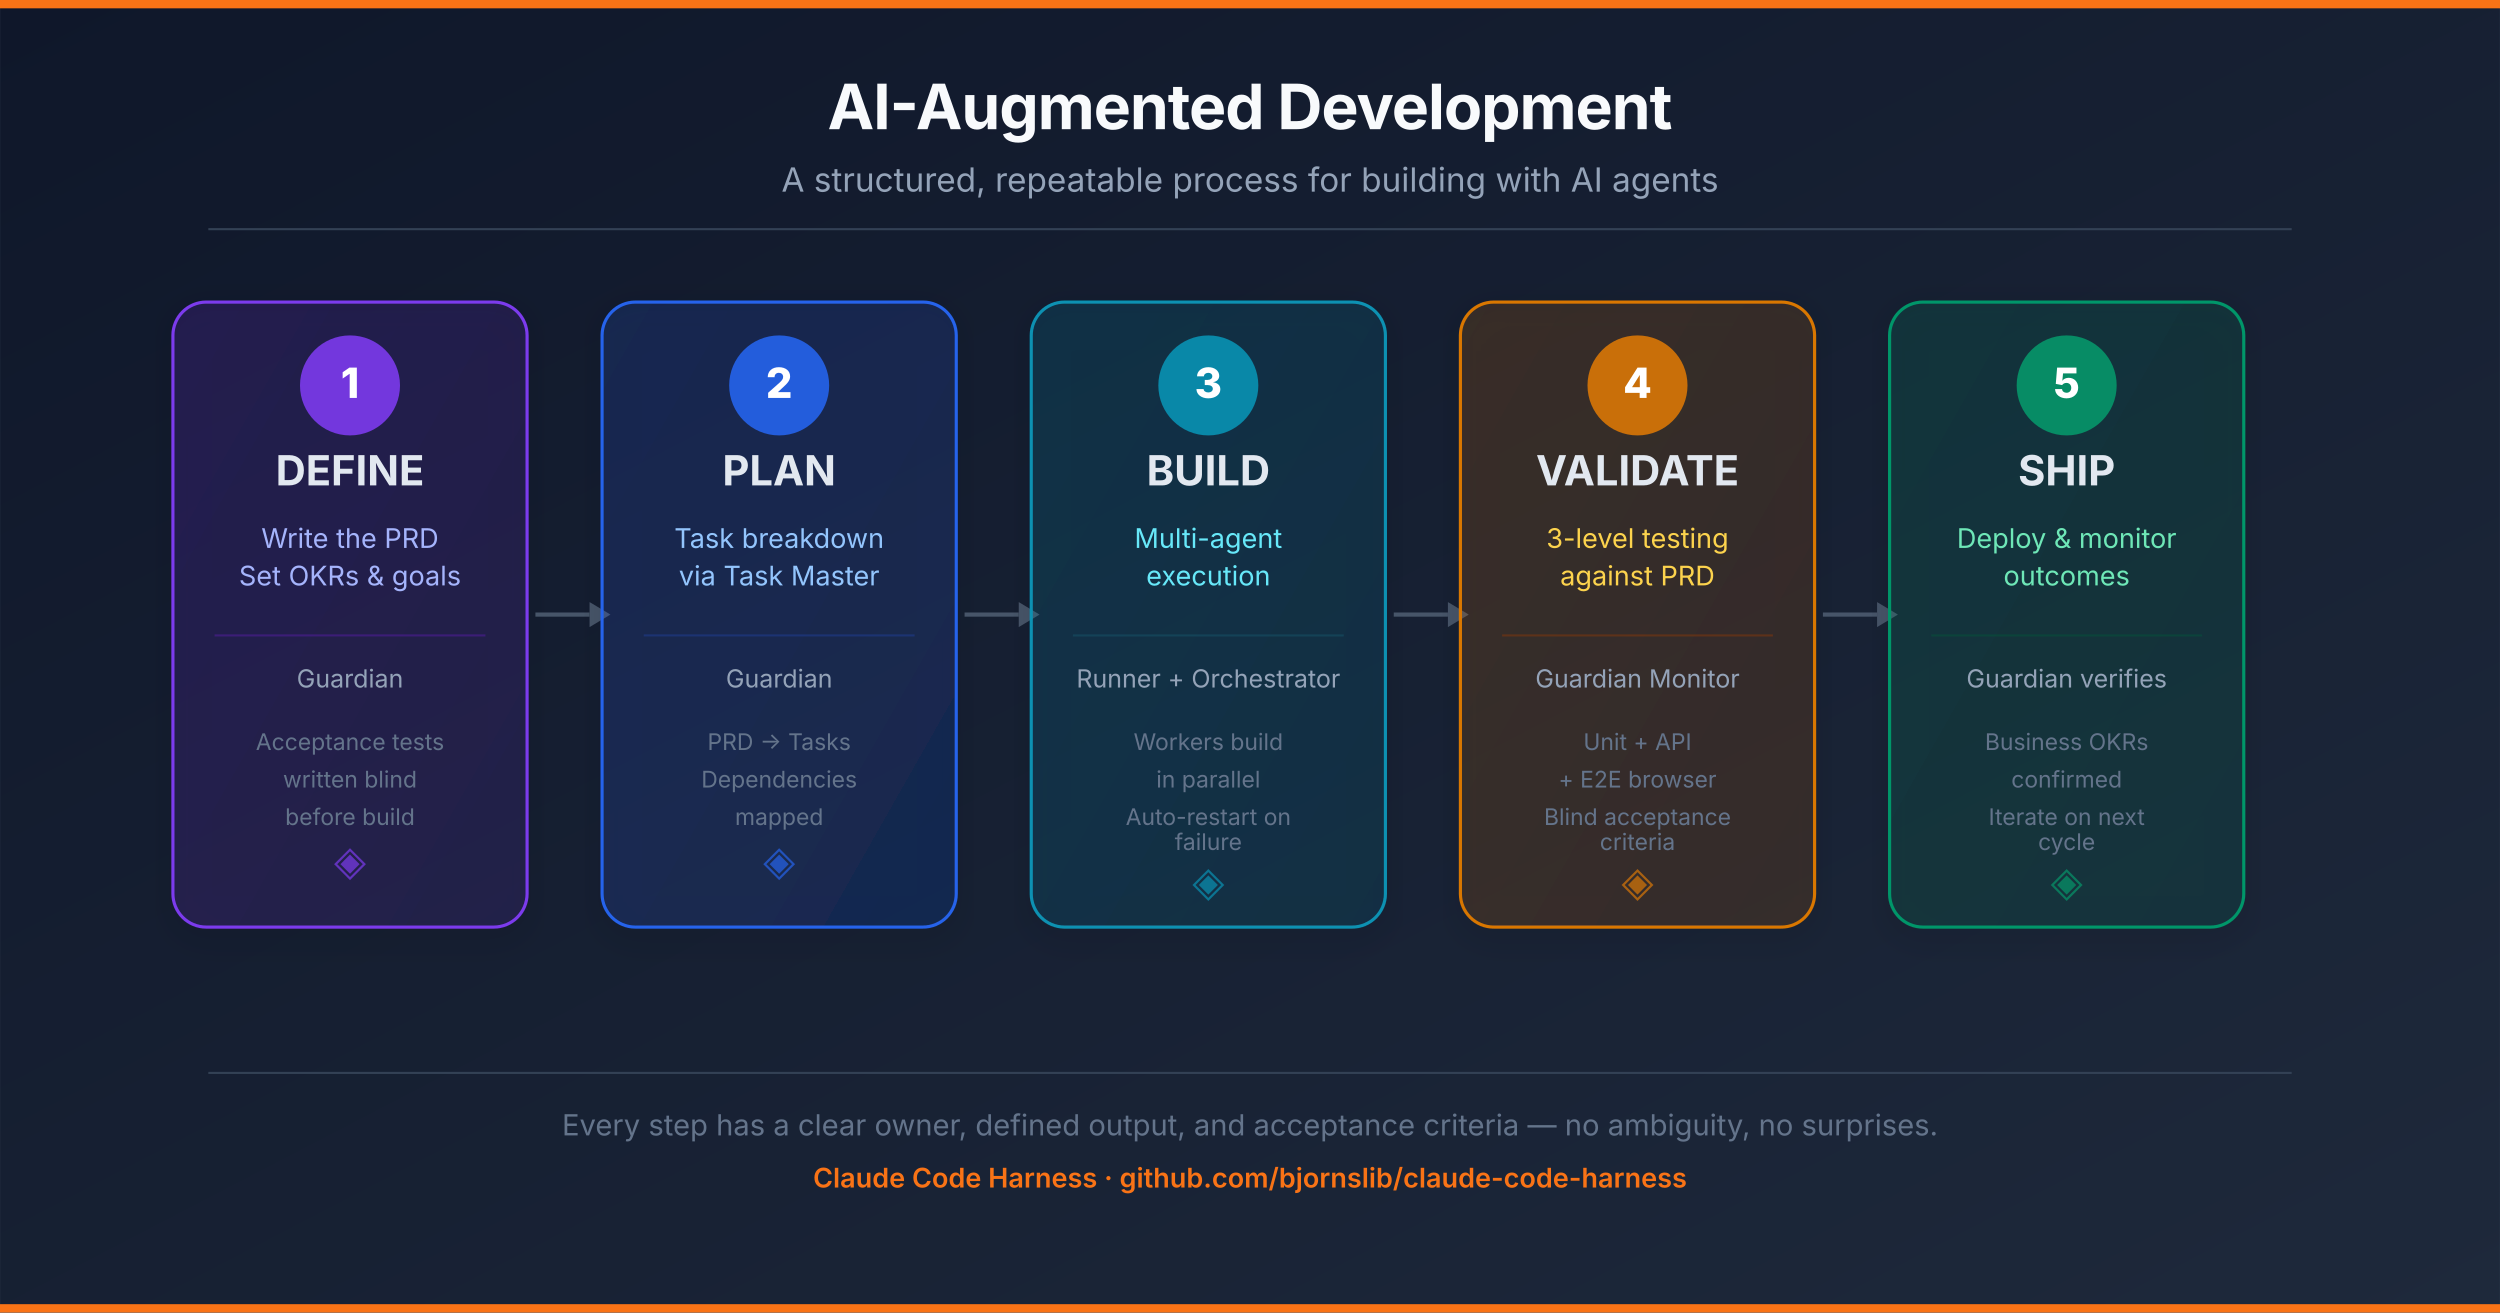
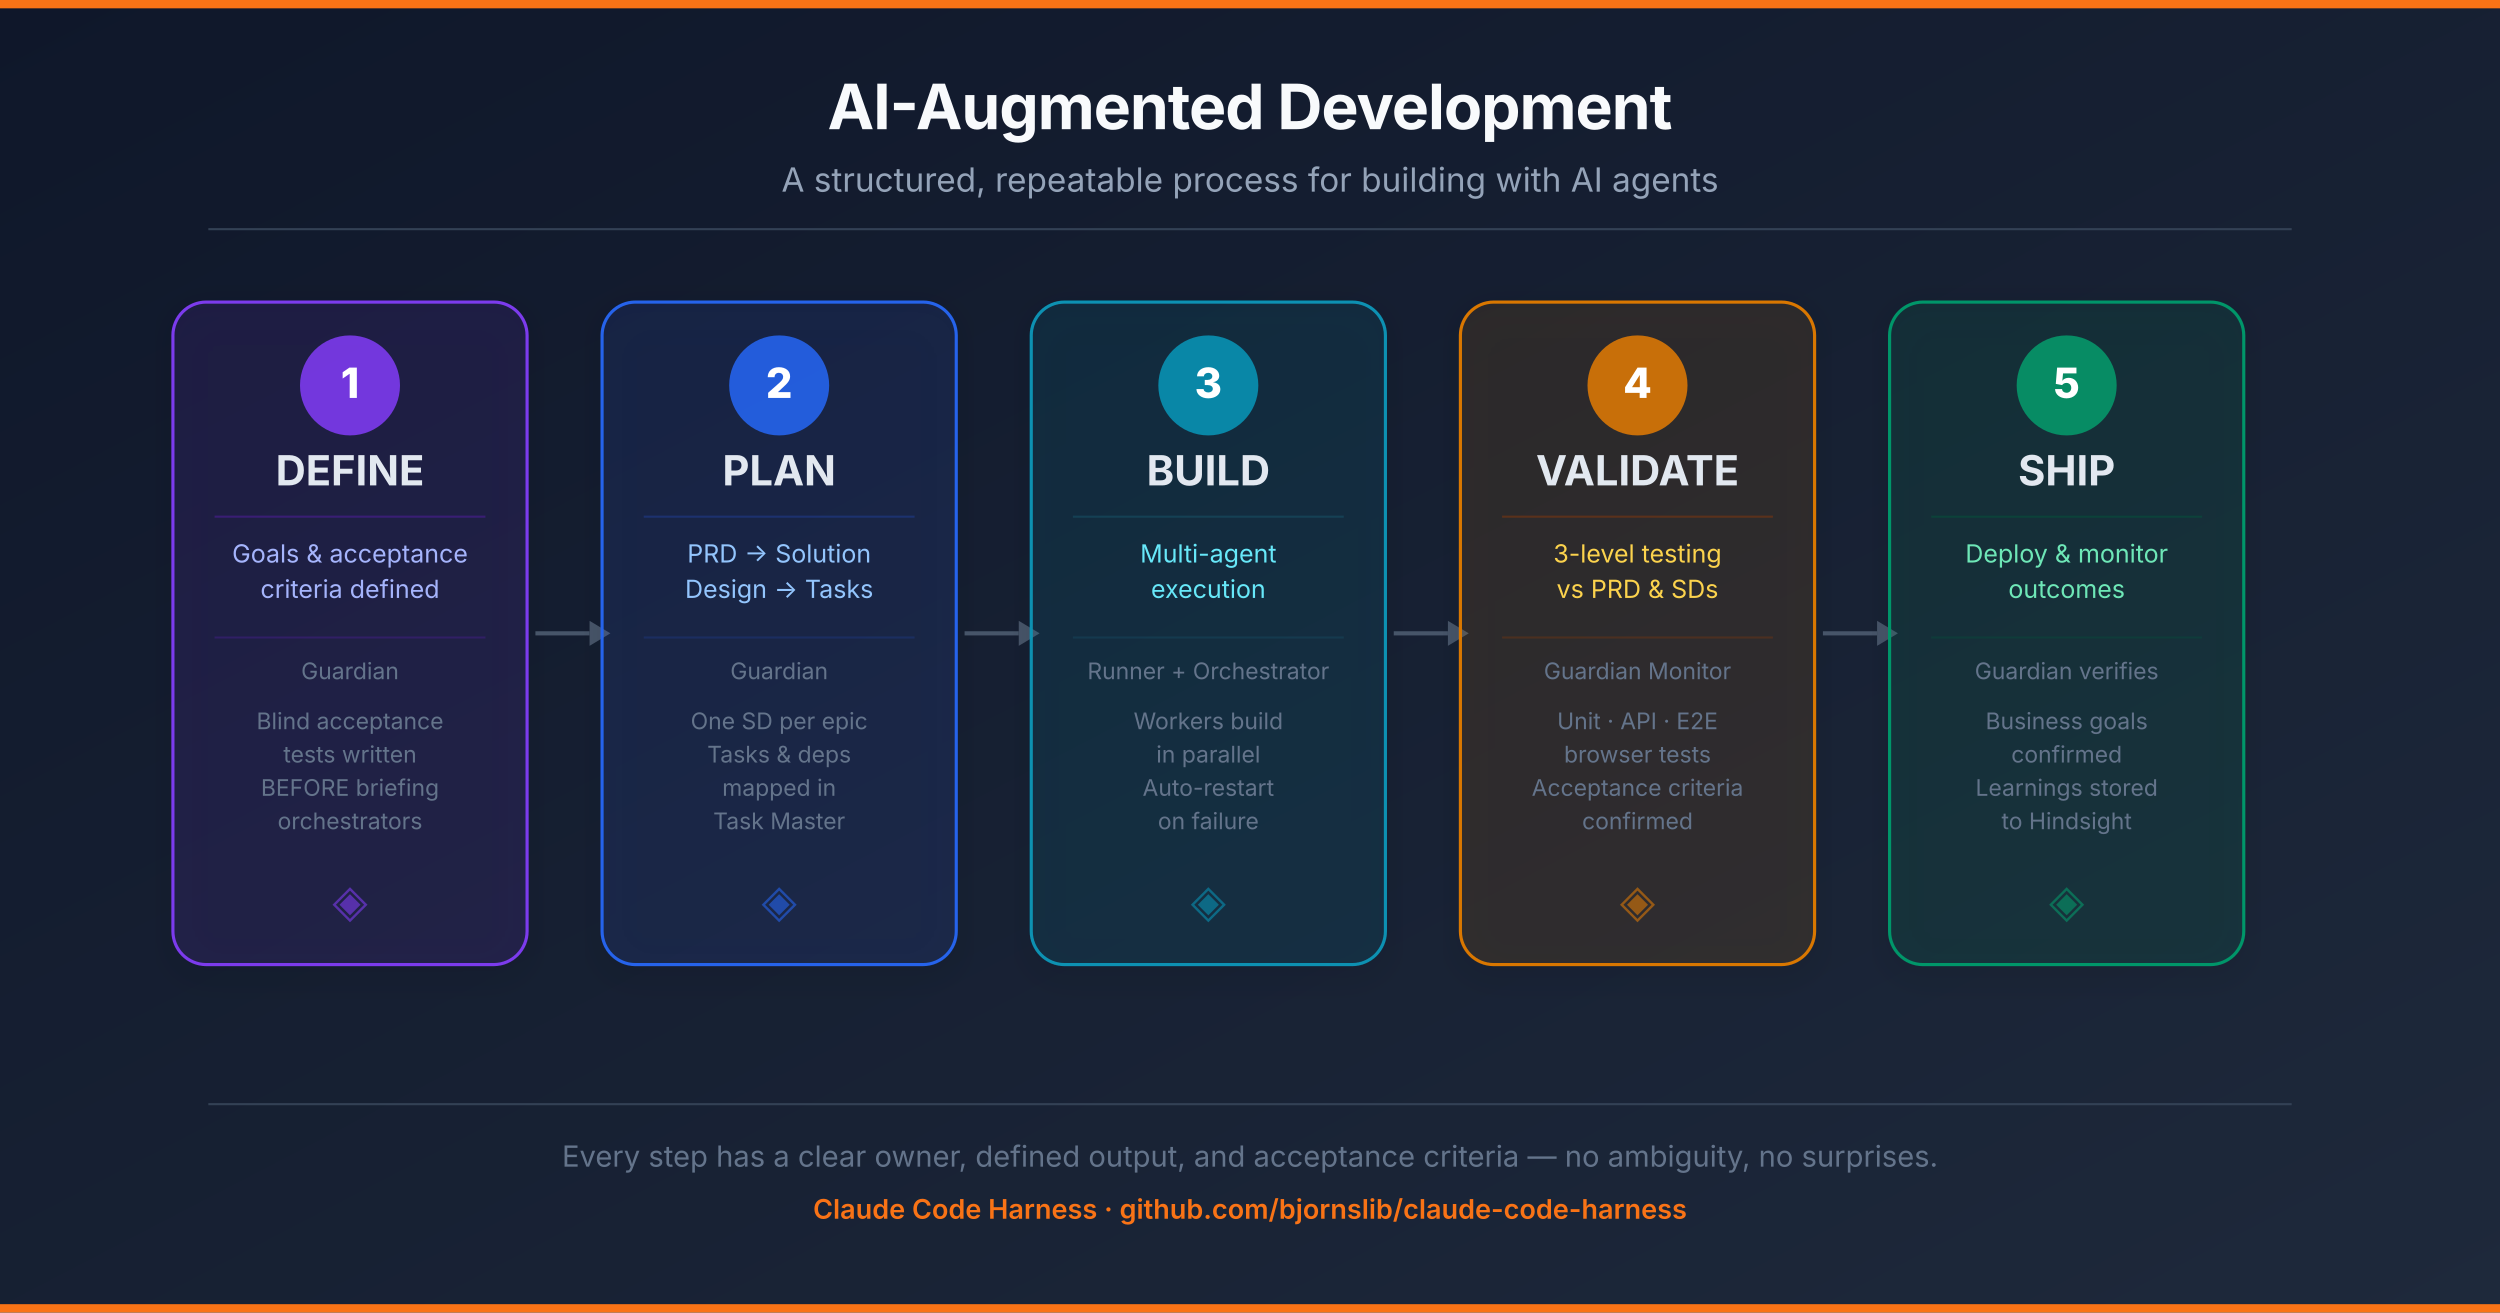
<svg xmlns="http://www.w3.org/2000/svg" viewBox="0 0 1200 630" width="1200" height="630">
  <defs>
    <linearGradient id="bg" x1="0%" y1="0%" x2="100%" y2="100%">
      <stop offset="0%" style="stop-color:#0F172A" />
      <stop offset="100%" style="stop-color:#1E293B" />
    </linearGradient>
    <linearGradient id="step1" x1="0%" y1="0%" x2="100%" y2="100%">
      <stop offset="0%" style="stop-color:#7C3AED" />
      <stop offset="100%" style="stop-color:#5B21B6" />
    </linearGradient>
    <linearGradient id="step2" x1="0%" y1="0%" x2="100%" y2="100%">
      <stop offset="0%" style="stop-color:#2563EB" />
      <stop offset="100%" style="stop-color:#1D4ED8" />
    </linearGradient>
    <linearGradient id="step3" x1="0%" y1="0%" x2="100%" y2="100%">
      <stop offset="0%" style="stop-color:#0891B2" />
      <stop offset="100%" style="stop-color:#0E7490" />
    </linearGradient>
    <linearGradient id="step4" x1="0%" y1="0%" x2="100%" y2="100%">
      <stop offset="0%" style="stop-color:#D97706" />
      <stop offset="100%" style="stop-color:#B45309" />
    </linearGradient>
    <linearGradient id="step5" x1="0%" y1="0%" x2="100%" y2="100%">
      <stop offset="0%" style="stop-color:#059669" />
      <stop offset="100%" style="stop-color:#047857" />
    </linearGradient>
    <filter id="shadow" x="-5%" y="-5%" width="110%" height="120%">
      <feDropShadow dx="0" dy="4" stdDeviation="8" flood-color="#000000" flood-opacity="0.4" />
    </filter>
-     <filter id="glowwhite" x="-20%" y="-20%" width="140%" height="140%">
-       <feGaussianBlur stdDeviation="3" result="blur" />
-       <feMerge>
-         <feMergeNode in="blur" />
-         <feMergeNode in="SourceGraphic" />
-       </feMerge>
-     </filter>
  </defs>
  <rect width="1200" height="630" fill="url(#bg)" />
-   <rect width="1200" height="630" fill="none" stroke="#334155" stroke-width="0.5" opacity="0.3" />
  <rect x="0" y="0" width="1200" height="4" fill="#F97316" />
  <text x="600" y="62" font-family="system-ui, -apple-system, sans-serif" font-size="30" font-weight="700" fill="#F8FAFC" text-anchor="middle" letter-spacing="-0.5">AI-Augmented Development</text>
  <text x="600" y="92" font-family="system-ui, -apple-system, sans-serif" font-size="16" font-weight="400" fill="#94A3B8" text-anchor="middle">A structured, repeatable process for building with AI agents</text>
  <line x1="100" y1="110" x2="1100" y2="110" stroke="#334155" stroke-width="1" />
  <g filter="url(#shadow)">
-     <rect x="83" y="145" width="170" height="300" rx="16" ry="16" fill="url(#step1)" opacity="0.15" />
-     <rect x="83" y="145" width="170" height="300" rx="16" ry="16" fill="none" stroke="#7C3AED" stroke-width="1.5" />
+     <rect x="83" y="145" width="170" height="318" rx="16" fill="#7C3AED" opacity="0.1" />
+     <rect x="83" y="145" width="170" height="318" rx="16" fill="none" stroke="#7C3AED" stroke-width="1.5" />
  </g>
  <circle cx="168" cy="185" r="24" fill="#7C3AED" opacity="0.9" />
  <text x="168" y="191" font-family="system-ui, -apple-system, sans-serif" font-size="20" font-weight="800" fill="white" text-anchor="middle">1</text>
  <text x="168" y="233" font-family="system-ui, -apple-system, sans-serif" font-size="20" font-weight="700" fill="#E2E8F0" text-anchor="middle">DEFINE</text>
-   <text x="168" y="263" font-family="system-ui, -apple-system, sans-serif" font-size="13" fill="#A5B4FC" text-anchor="middle">Write the PRD</text>
-   <text x="168" y="281" font-family="system-ui, -apple-system, sans-serif" font-size="13" fill="#A5B4FC" text-anchor="middle">Set OKRs &amp; goals</text>
-   <line x1="103" y1="305" x2="233" y2="305" stroke="#4C1D95" stroke-width="1" opacity="0.6" />
-   <text x="168" y="330" font-family="system-ui, -apple-system, sans-serif" font-size="12" fill="#94A3B8" text-anchor="middle">Guardian</text>
-   <text x="168" y="360" font-family="system-ui, -apple-system, sans-serif" font-size="11" fill="#64748B" text-anchor="middle">Acceptance tests</text>
-   <text x="168" y="378" font-family="system-ui, -apple-system, sans-serif" font-size="11" fill="#64748B" text-anchor="middle">written blind</text>
-   <text x="168" y="396" font-family="system-ui, -apple-system, sans-serif" font-size="11" fill="#64748B" text-anchor="middle">before build</text>
-   <text x="168" y="420" font-family="system-ui, -apple-system, sans-serif" font-size="20" fill="#7C3AED" text-anchor="middle" opacity="0.7">◈</text>
-   <line x1="257" y1="295" x2="283" y2="295" stroke="#475569" stroke-width="2" />
-   <polygon points="283,289 293,295 283,301" fill="#475569" />
+   <line x1="103" y1="248" x2="233" y2="248" stroke="#4C1D95" stroke-width="1" opacity="0.6" />
+   <text x="168" y="270" font-family="system-ui, -apple-system, sans-serif" font-size="12" fill="#A5B4FC" text-anchor="middle">Goals &amp; acceptance</text>
+   <text x="168" y="287" font-family="system-ui, -apple-system, sans-serif" font-size="12" fill="#A5B4FC" text-anchor="middle">criteria defined</text>
+   <line x1="103" y1="306" x2="233" y2="306" stroke="#4C1D95" stroke-width="1" opacity="0.4" />
+   <text x="168" y="326" font-family="system-ui, -apple-system, sans-serif" font-size="11" fill="#64748B" text-anchor="middle">Guardian</text>
+   <text x="168" y="350" font-family="system-ui, -apple-system, sans-serif" font-size="11" fill="#64748B" text-anchor="middle">Blind acceptance</text>
+   <text x="168" y="366" font-family="system-ui, -apple-system, sans-serif" font-size="11" fill="#64748B" text-anchor="middle">tests written</text>
+   <text x="168" y="382" font-family="system-ui, -apple-system, sans-serif" font-size="11" fill="#64748B" text-anchor="middle">BEFORE briefing</text>
+   <text x="168" y="398" font-family="system-ui, -apple-system, sans-serif" font-size="11" fill="#64748B" text-anchor="middle">orchestrators</text>
+   <text x="168" y="440" font-family="system-ui, -apple-system, sans-serif" font-size="22" fill="#7C3AED" text-anchor="middle" opacity="0.6">◈</text>
+   <line x1="257" y1="304" x2="283" y2="304" stroke="#475569" stroke-width="2" />
+   <polygon points="283,298 293,304 283,310" fill="#475569" />
  <g filter="url(#shadow)">
-     <rect x="289" y="145" width="170" height="300" rx="16" ry="16" fill="url(#step2)" opacity="0.15" />
-     <rect x="289" y="145" width="170" height="300" rx="16" ry="16" fill="none" stroke="#2563EB" stroke-width="1.5" />
+     <rect x="289" y="145" width="170" height="318" rx="16" fill="#2563EB" opacity="0.1" />
+     <rect x="289" y="145" width="170" height="318" rx="16" fill="none" stroke="#2563EB" stroke-width="1.5" />
  </g>
  <circle cx="374" cy="185" r="24" fill="#2563EB" opacity="0.9" />
  <text x="374" y="191" font-family="system-ui, -apple-system, sans-serif" font-size="20" font-weight="800" fill="white" text-anchor="middle">2</text>
  <text x="374" y="233" font-family="system-ui, -apple-system, sans-serif" font-size="20" font-weight="700" fill="#E2E8F0" text-anchor="middle">PLAN</text>
-   <text x="374" y="263" font-family="system-ui, -apple-system, sans-serif" font-size="13" fill="#93C5FD" text-anchor="middle">Task breakdown</text>
-   <text x="374" y="281" font-family="system-ui, -apple-system, sans-serif" font-size="13" fill="#93C5FD" text-anchor="middle">via Task Master</text>
-   <line x1="309" y1="305" x2="439" y2="305" stroke="#1E3A8A" stroke-width="1" opacity="0.6" />
-   <text x="374" y="330" font-family="system-ui, -apple-system, sans-serif" font-size="12" fill="#94A3B8" text-anchor="middle">Guardian</text>
-   <text x="374" y="360" font-family="system-ui, -apple-system, sans-serif" font-size="11" fill="#64748B" text-anchor="middle">PRD → Tasks</text>
-   <text x="374" y="378" font-family="system-ui, -apple-system, sans-serif" font-size="11" fill="#64748B" text-anchor="middle">Dependencies</text>
-   <text x="374" y="396" font-family="system-ui, -apple-system, sans-serif" font-size="11" fill="#64748B" text-anchor="middle">mapped</text>
-   <text x="374" y="420" font-family="system-ui, -apple-system, sans-serif" font-size="20" fill="#2563EB" text-anchor="middle" opacity="0.7">◈</text>
-   <line x1="463" y1="295" x2="489" y2="295" stroke="#475569" stroke-width="2" />
-   <polygon points="489,289 499,295 489,301" fill="#475569" />
+   <line x1="309" y1="248" x2="439" y2="248" stroke="#1E3A8A" stroke-width="1" opacity="0.6" />
+   <text x="374" y="270" font-family="system-ui, -apple-system, sans-serif" font-size="12" fill="#93C5FD" text-anchor="middle">PRD → Solution</text>
+   <text x="374" y="287" font-family="system-ui, -apple-system, sans-serif" font-size="12" fill="#93C5FD" text-anchor="middle">Design → Tasks</text>
+   <line x1="309" y1="306" x2="439" y2="306" stroke="#1E3A8A" stroke-width="1" opacity="0.4" />
+   <text x="374" y="326" font-family="system-ui, -apple-system, sans-serif" font-size="11" fill="#64748B" text-anchor="middle">Guardian</text>
+   <text x="374" y="350" font-family="system-ui, -apple-system, sans-serif" font-size="11" fill="#64748B" text-anchor="middle">One SD per epic</text>
+   <text x="374" y="366" font-family="system-ui, -apple-system, sans-serif" font-size="11" fill="#64748B" text-anchor="middle">Tasks &amp; deps</text>
+   <text x="374" y="382" font-family="system-ui, -apple-system, sans-serif" font-size="11" fill="#64748B" text-anchor="middle">mapped in</text>
+   <text x="374" y="398" font-family="system-ui, -apple-system, sans-serif" font-size="11" fill="#64748B" text-anchor="middle">Task Master</text>
+   <text x="374" y="440" font-family="system-ui, -apple-system, sans-serif" font-size="22" fill="#2563EB" text-anchor="middle" opacity="0.6">◈</text>
+   <line x1="463" y1="304" x2="489" y2="304" stroke="#475569" stroke-width="2" />
+   <polygon points="489,298 499,304 489,310" fill="#475569" />
  <g filter="url(#shadow)">
-     <rect x="495" y="145" width="170" height="300" rx="16" ry="16" fill="url(#step3)" opacity="0.15" />
-     <rect x="495" y="145" width="170" height="300" rx="16" ry="16" fill="none" stroke="#0891B2" stroke-width="1.5" />
+     <rect x="495" y="145" width="170" height="318" rx="16" fill="#0891B2" opacity="0.1" />
+     <rect x="495" y="145" width="170" height="318" rx="16" fill="none" stroke="#0891B2" stroke-width="1.5" />
  </g>
  <circle cx="580" cy="185" r="24" fill="#0891B2" opacity="0.9" />
  <text x="580" y="191" font-family="system-ui, -apple-system, sans-serif" font-size="20" font-weight="800" fill="white" text-anchor="middle">3</text>
  <text x="580" y="233" font-family="system-ui, -apple-system, sans-serif" font-size="20" font-weight="700" fill="#E2E8F0" text-anchor="middle">BUILD</text>
-   <text x="580" y="263" font-family="system-ui, -apple-system, sans-serif" font-size="13" fill="#67E8F9" text-anchor="middle">Multi-agent</text>
-   <text x="580" y="281" font-family="system-ui, -apple-system, sans-serif" font-size="13" fill="#67E8F9" text-anchor="middle">execution</text>
-   <line x1="515" y1="305" x2="645" y2="305" stroke="#164E63" stroke-width="1" opacity="0.6" />
-   <text x="580" y="330" font-family="system-ui, -apple-system, sans-serif" font-size="12" fill="#94A3B8" text-anchor="middle">Runner + Orchestrator</text>
-   <text x="580" y="360" font-family="system-ui, -apple-system, sans-serif" font-size="11" fill="#64748B" text-anchor="middle">Workers build</text>
-   <text x="580" y="378" font-family="system-ui, -apple-system, sans-serif" font-size="11" fill="#64748B" text-anchor="middle">in parallel</text>
-   <text x="580" y="396" font-family="system-ui, -apple-system, sans-serif" font-size="11" fill="#64748B" text-anchor="middle">Auto-restart on</text>
-   <text x="580" y="408" font-family="system-ui, -apple-system, sans-serif" font-size="11" fill="#64748B" text-anchor="middle">failure</text>
-   <text x="580" y="430" font-family="system-ui, -apple-system, sans-serif" font-size="20" fill="#0891B2" text-anchor="middle" opacity="0.7">◈</text>
-   <line x1="669" y1="295" x2="695" y2="295" stroke="#475569" stroke-width="2" />
-   <polygon points="695,289 705,295 695,301" fill="#475569" />
+   <line x1="515" y1="248" x2="645" y2="248" stroke="#164E63" stroke-width="1" opacity="0.6" />
+   <text x="580" y="270" font-family="system-ui, -apple-system, sans-serif" font-size="12" fill="#67E8F9" text-anchor="middle">Multi-agent</text>
+   <text x="580" y="287" font-family="system-ui, -apple-system, sans-serif" font-size="12" fill="#67E8F9" text-anchor="middle">execution</text>
+   <line x1="515" y1="306" x2="645" y2="306" stroke="#164E63" stroke-width="1" opacity="0.4" />
+   <text x="580" y="326" font-family="system-ui, -apple-system, sans-serif" font-size="11" fill="#64748B" text-anchor="middle">Runner + Orchestrator</text>
+   <text x="580" y="350" font-family="system-ui, -apple-system, sans-serif" font-size="11" fill="#64748B" text-anchor="middle">Workers build</text>
+   <text x="580" y="366" font-family="system-ui, -apple-system, sans-serif" font-size="11" fill="#64748B" text-anchor="middle">in parallel</text>
+   <text x="580" y="382" font-family="system-ui, -apple-system, sans-serif" font-size="11" fill="#64748B" text-anchor="middle">Auto-restart</text>
+   <text x="580" y="398" font-family="system-ui, -apple-system, sans-serif" font-size="11" fill="#64748B" text-anchor="middle">on failure</text>
+   <text x="580" y="440" font-family="system-ui, -apple-system, sans-serif" font-size="22" fill="#0891B2" text-anchor="middle" opacity="0.6">◈</text>
+   <line x1="669" y1="304" x2="695" y2="304" stroke="#475569" stroke-width="2" />
+   <polygon points="695,298 705,304 695,310" fill="#475569" />
  <g filter="url(#shadow)">
-     <rect x="701" y="145" width="170" height="300" rx="16" ry="16" fill="url(#step4)" opacity="0.15" />
-     <rect x="701" y="145" width="170" height="300" rx="16" ry="16" fill="none" stroke="#D97706" stroke-width="1.5" />
+     <rect x="701" y="145" width="170" height="318" rx="16" fill="#D97706" opacity="0.1" />
+     <rect x="701" y="145" width="170" height="318" rx="16" fill="none" stroke="#D97706" stroke-width="1.5" />
  </g>
  <circle cx="786" cy="185" r="24" fill="#D97706" opacity="0.9" />
  <text x="786" y="191" font-family="system-ui, -apple-system, sans-serif" font-size="20" font-weight="800" fill="white" text-anchor="middle">4</text>
  <text x="786" y="233" font-family="system-ui, -apple-system, sans-serif" font-size="20" font-weight="700" fill="#E2E8F0" text-anchor="middle">VALIDATE</text>
-   <text x="786" y="263" font-family="system-ui, -apple-system, sans-serif" font-size="13" fill="#FCD34D" text-anchor="middle">3-level testing</text>
-   <text x="786" y="281" font-family="system-ui, -apple-system, sans-serif" font-size="13" fill="#FCD34D" text-anchor="middle">against PRD</text>
-   <line x1="721" y1="305" x2="851" y2="305" stroke="#78350F" stroke-width="1" opacity="0.6" />
-   <text x="786" y="330" font-family="system-ui, -apple-system, sans-serif" font-size="12" fill="#94A3B8" text-anchor="middle">Guardian Monitor</text>
-   <text x="786" y="360" font-family="system-ui, -apple-system, sans-serif" font-size="11" fill="#64748B" text-anchor="middle">Unit + API</text>
-   <text x="786" y="378" font-family="system-ui, -apple-system, sans-serif" font-size="11" fill="#64748B" text-anchor="middle">+ E2E browser</text>
-   <text x="786" y="396" font-family="system-ui, -apple-system, sans-serif" font-size="11" fill="#64748B" text-anchor="middle">Blind acceptance</text>
-   <text x="786" y="408" font-family="system-ui, -apple-system, sans-serif" font-size="11" fill="#64748B" text-anchor="middle">criteria</text>
-   <text x="786" y="430" font-family="system-ui, -apple-system, sans-serif" font-size="20" fill="#D97706" text-anchor="middle" opacity="0.7">◈</text>
-   <line x1="875" y1="295" x2="901" y2="295" stroke="#475569" stroke-width="2" />
-   <polygon points="901,289 911,295 901,301" fill="#475569" />
+   <line x1="721" y1="248" x2="851" y2="248" stroke="#78350F" stroke-width="1" opacity="0.6" />
+   <text x="786" y="270" font-family="system-ui, -apple-system, sans-serif" font-size="12" fill="#FCD34D" text-anchor="middle">3-level testing</text>
+   <text x="786" y="287" font-family="system-ui, -apple-system, sans-serif" font-size="12" fill="#FCD34D" text-anchor="middle">vs PRD &amp; SDs</text>
+   <line x1="721" y1="306" x2="851" y2="306" stroke="#78350F" stroke-width="1" opacity="0.4" />
+   <text x="786" y="326" font-family="system-ui, -apple-system, sans-serif" font-size="11" fill="#64748B" text-anchor="middle">Guardian Monitor</text>
+   <text x="786" y="350" font-family="system-ui, -apple-system, sans-serif" font-size="11" fill="#64748B" text-anchor="middle">Unit · API · E2E</text>
+   <text x="786" y="366" font-family="system-ui, -apple-system, sans-serif" font-size="11" fill="#64748B" text-anchor="middle">browser tests</text>
+   <text x="786" y="382" font-family="system-ui, -apple-system, sans-serif" font-size="11" fill="#64748B" text-anchor="middle">Acceptance criteria</text>
+   <text x="786" y="398" font-family="system-ui, -apple-system, sans-serif" font-size="11" fill="#64748B" text-anchor="middle">confirmed</text>
+   <text x="786" y="440" font-family="system-ui, -apple-system, sans-serif" font-size="22" fill="#D97706" text-anchor="middle" opacity="0.6">◈</text>
+   <line x1="875" y1="304" x2="901" y2="304" stroke="#475569" stroke-width="2" />
+   <polygon points="901,298 911,304 901,310" fill="#475569" />
  <g filter="url(#shadow)">
-     <rect x="907" y="145" width="170" height="300" rx="16" ry="16" fill="url(#step5)" opacity="0.15" />
-     <rect x="907" y="145" width="170" height="300" rx="16" ry="16" fill="none" stroke="#059669" stroke-width="1.5" />
+     <rect x="907" y="145" width="170" height="318" rx="16" fill="#059669" opacity="0.1" />
+     <rect x="907" y="145" width="170" height="318" rx="16" fill="none" stroke="#059669" stroke-width="1.5" />
  </g>
  <circle cx="992" cy="185" r="24" fill="#059669" opacity="0.9" />
  <text x="992" y="191" font-family="system-ui, -apple-system, sans-serif" font-size="20" font-weight="800" fill="white" text-anchor="middle">5</text>
  <text x="992" y="233" font-family="system-ui, -apple-system, sans-serif" font-size="20" font-weight="700" fill="#E2E8F0" text-anchor="middle">SHIP</text>
-   <text x="992" y="263" font-family="system-ui, -apple-system, sans-serif" font-size="13" fill="#6EE7B7" text-anchor="middle">Deploy &amp; monitor</text>
-   <text x="992" y="281" font-family="system-ui, -apple-system, sans-serif" font-size="13" fill="#6EE7B7" text-anchor="middle">outcomes</text>
-   <line x1="927" y1="305" x2="1057" y2="305" stroke="#064E3B" stroke-width="1" opacity="0.6" />
-   <text x="992" y="330" font-family="system-ui, -apple-system, sans-serif" font-size="12" fill="#94A3B8" text-anchor="middle">Guardian verifies</text>
-   <text x="992" y="360" font-family="system-ui, -apple-system, sans-serif" font-size="11" fill="#64748B" text-anchor="middle">Business OKRs</text>
-   <text x="992" y="378" font-family="system-ui, -apple-system, sans-serif" font-size="11" fill="#64748B" text-anchor="middle">confirmed</text>
-   <text x="992" y="396" font-family="system-ui, -apple-system, sans-serif" font-size="11" fill="#64748B" text-anchor="middle">Iterate on next</text>
-   <text x="992" y="408" font-family="system-ui, -apple-system, sans-serif" font-size="11" fill="#64748B" text-anchor="middle">cycle</text>
-   <text x="992" y="430" font-family="system-ui, -apple-system, sans-serif" font-size="20" fill="#059669" text-anchor="middle" opacity="0.7">◈</text>
-   <line x1="100" y1="515" x2="1100" y2="515" stroke="#334155" stroke-width="1" />
-   <text x="600" y="545" font-family="system-ui, -apple-system, sans-serif" font-size="14" fill="#64748B" text-anchor="middle">Every step has a clear owner, defined output, and acceptance criteria — no ambiguity, no surprises.</text>
-   <text x="600" y="570" font-family="system-ui, -apple-system, sans-serif" font-size="13" font-weight="600" fill="#F97316" text-anchor="middle">Claude Code Harness · github.com/bjornslib/claude-code-harness</text>
+   <line x1="927" y1="248" x2="1057" y2="248" stroke="#064E3B" stroke-width="1" opacity="0.6" />
+   <text x="992" y="270" font-family="system-ui, -apple-system, sans-serif" font-size="12" fill="#6EE7B7" text-anchor="middle">Deploy &amp; monitor</text>
+   <text x="992" y="287" font-family="system-ui, -apple-system, sans-serif" font-size="12" fill="#6EE7B7" text-anchor="middle">outcomes</text>
+   <line x1="927" y1="306" x2="1057" y2="306" stroke="#064E3B" stroke-width="1" opacity="0.4" />
+   <text x="992" y="326" font-family="system-ui, -apple-system, sans-serif" font-size="11" fill="#64748B" text-anchor="middle">Guardian verifies</text>
+   <text x="992" y="350" font-family="system-ui, -apple-system, sans-serif" font-size="11" fill="#64748B" text-anchor="middle">Business goals</text>
+   <text x="992" y="366" font-family="system-ui, -apple-system, sans-serif" font-size="11" fill="#64748B" text-anchor="middle">confirmed</text>
+   <text x="992" y="382" font-family="system-ui, -apple-system, sans-serif" font-size="11" fill="#64748B" text-anchor="middle">Learnings stored</text>
+   <text x="992" y="398" font-family="system-ui, -apple-system, sans-serif" font-size="11" fill="#64748B" text-anchor="middle">to Hindsight</text>
+   <text x="992" y="440" font-family="system-ui, -apple-system, sans-serif" font-size="22" fill="#059669" text-anchor="middle" opacity="0.6">◈</text>
+   <line x1="100" y1="530" x2="1100" y2="530" stroke="#334155" stroke-width="1" />
+   <text x="600" y="560" font-family="system-ui, -apple-system, sans-serif" font-size="14" fill="#64748B" text-anchor="middle">Every step has a clear owner, defined output, and acceptance criteria — no ambiguity, no surprises.</text>
+   <text x="600" y="585" font-family="system-ui, -apple-system, sans-serif" font-size="13" font-weight="600" fill="#F97316" text-anchor="middle">Claude Code Harness · github.com/bjornslib/claude-code-harness</text>
  <rect x="0" y="626" width="1200" height="4" fill="#F97316" />
</svg>
